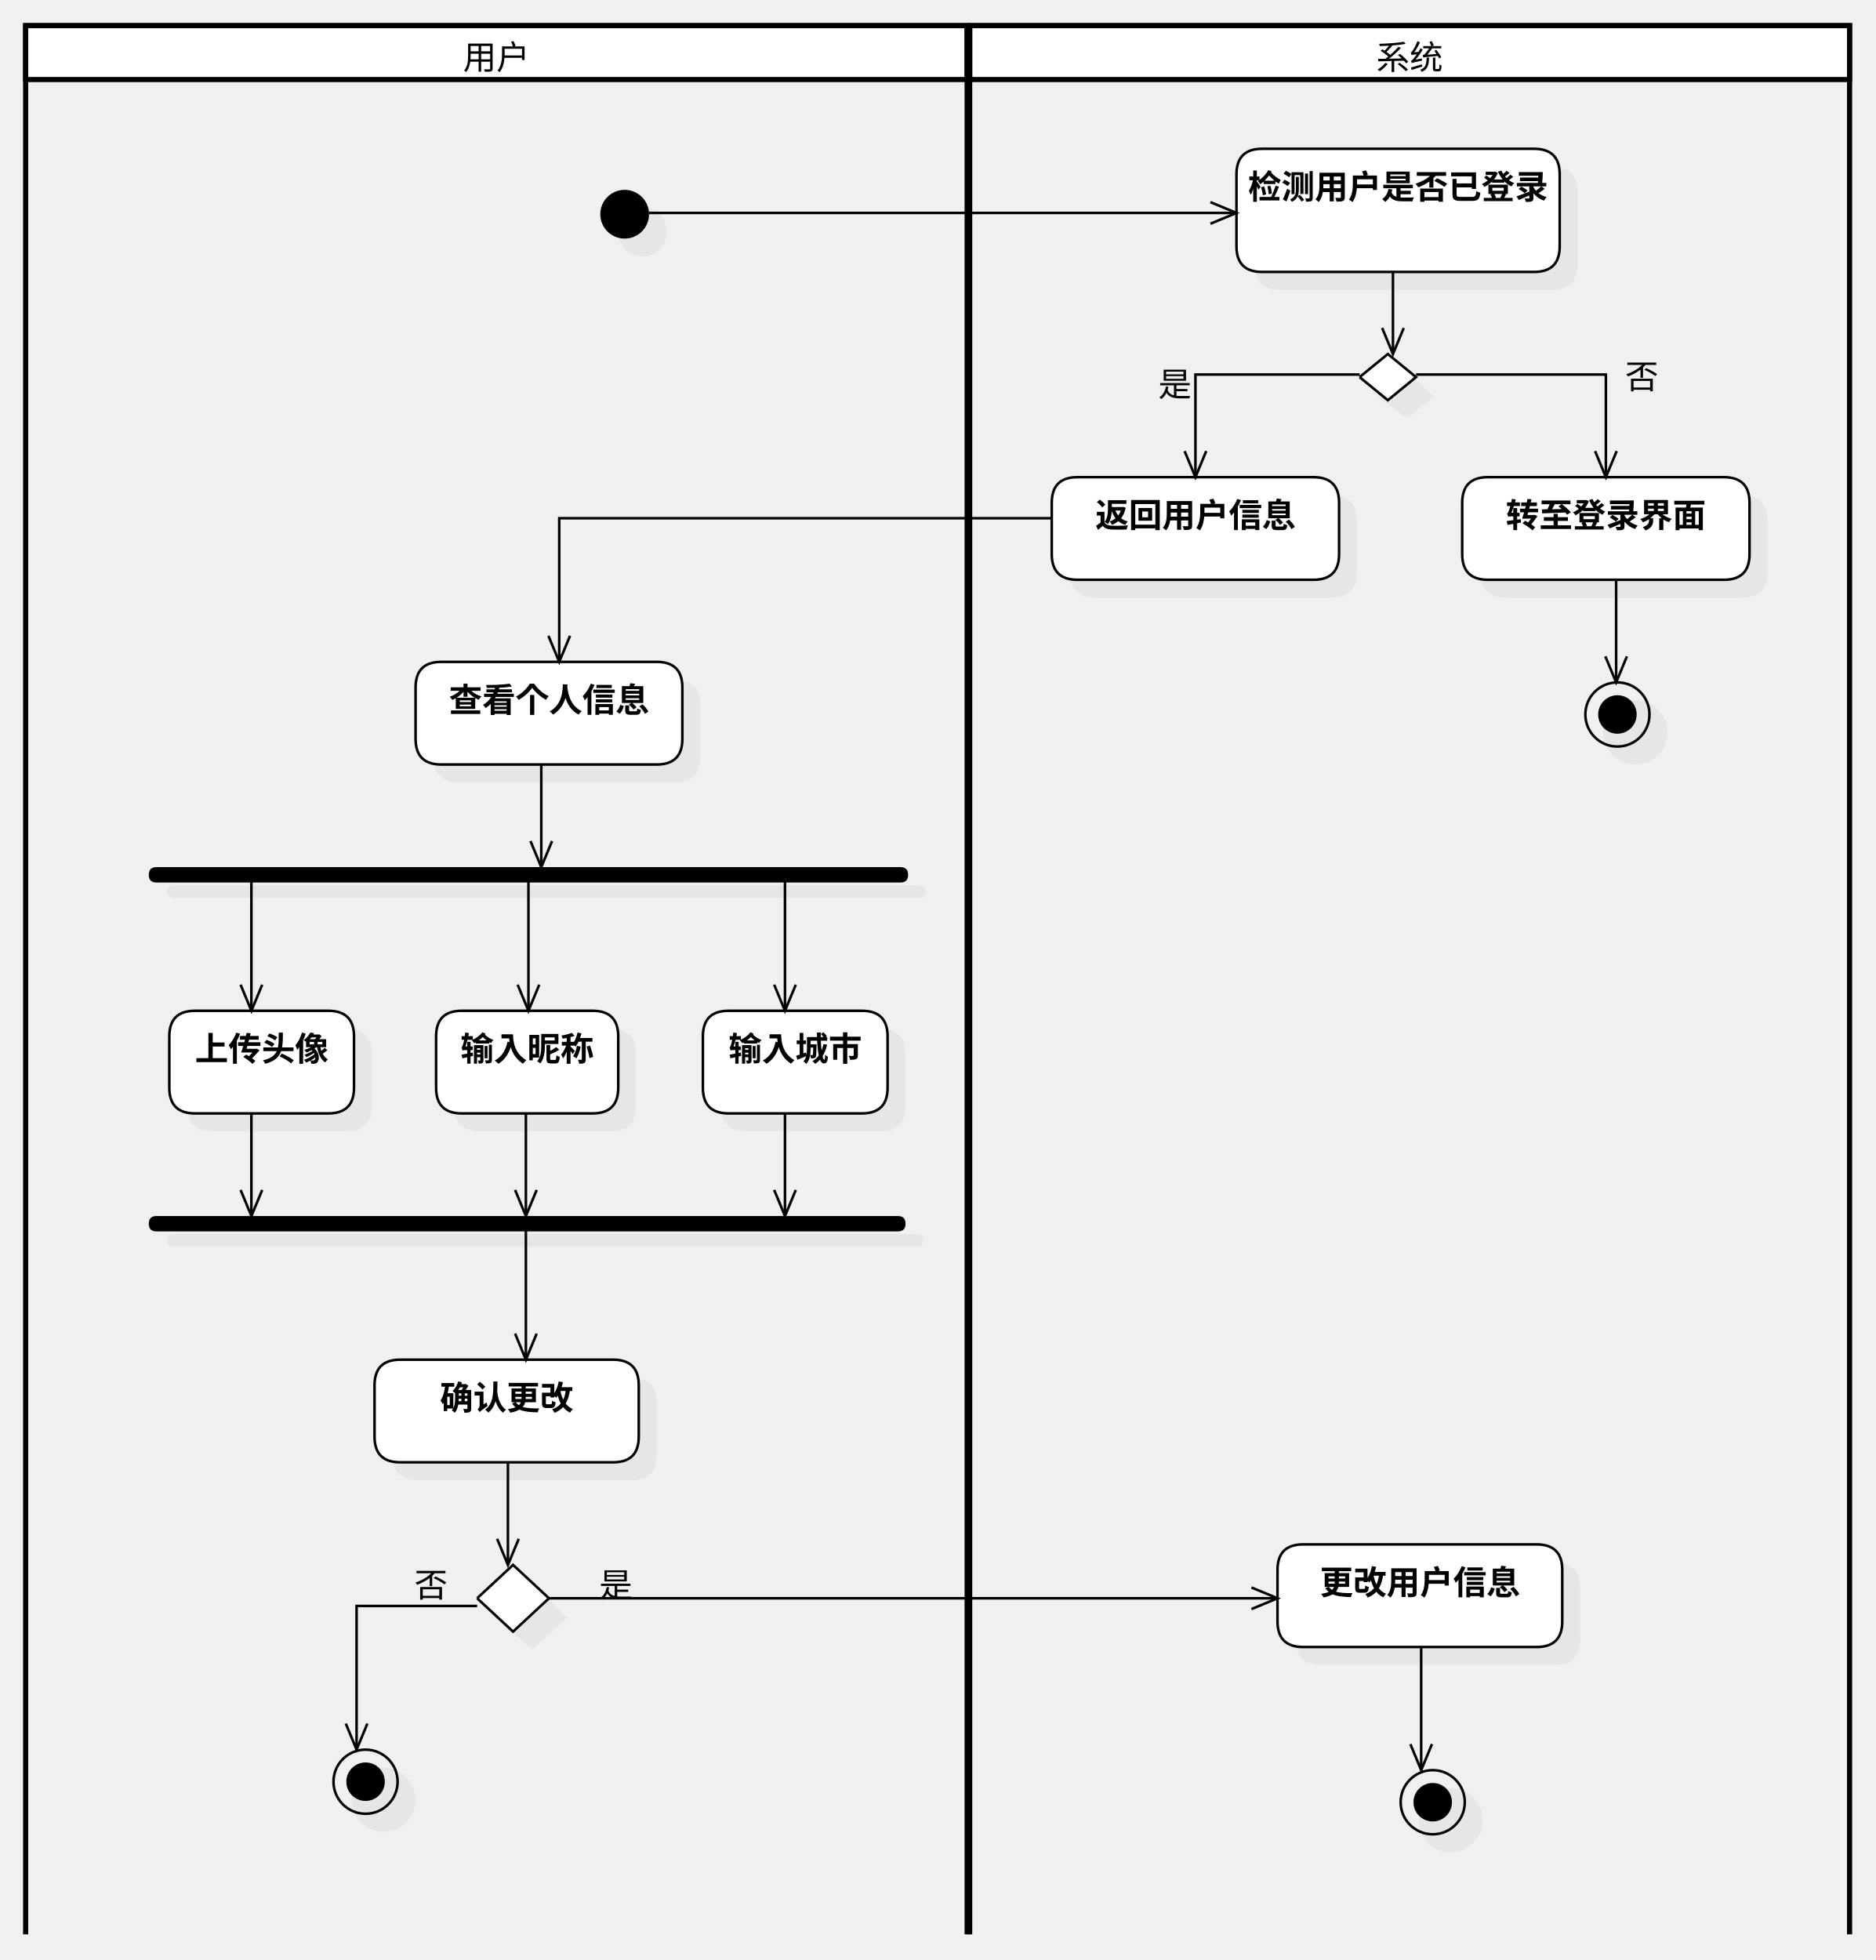
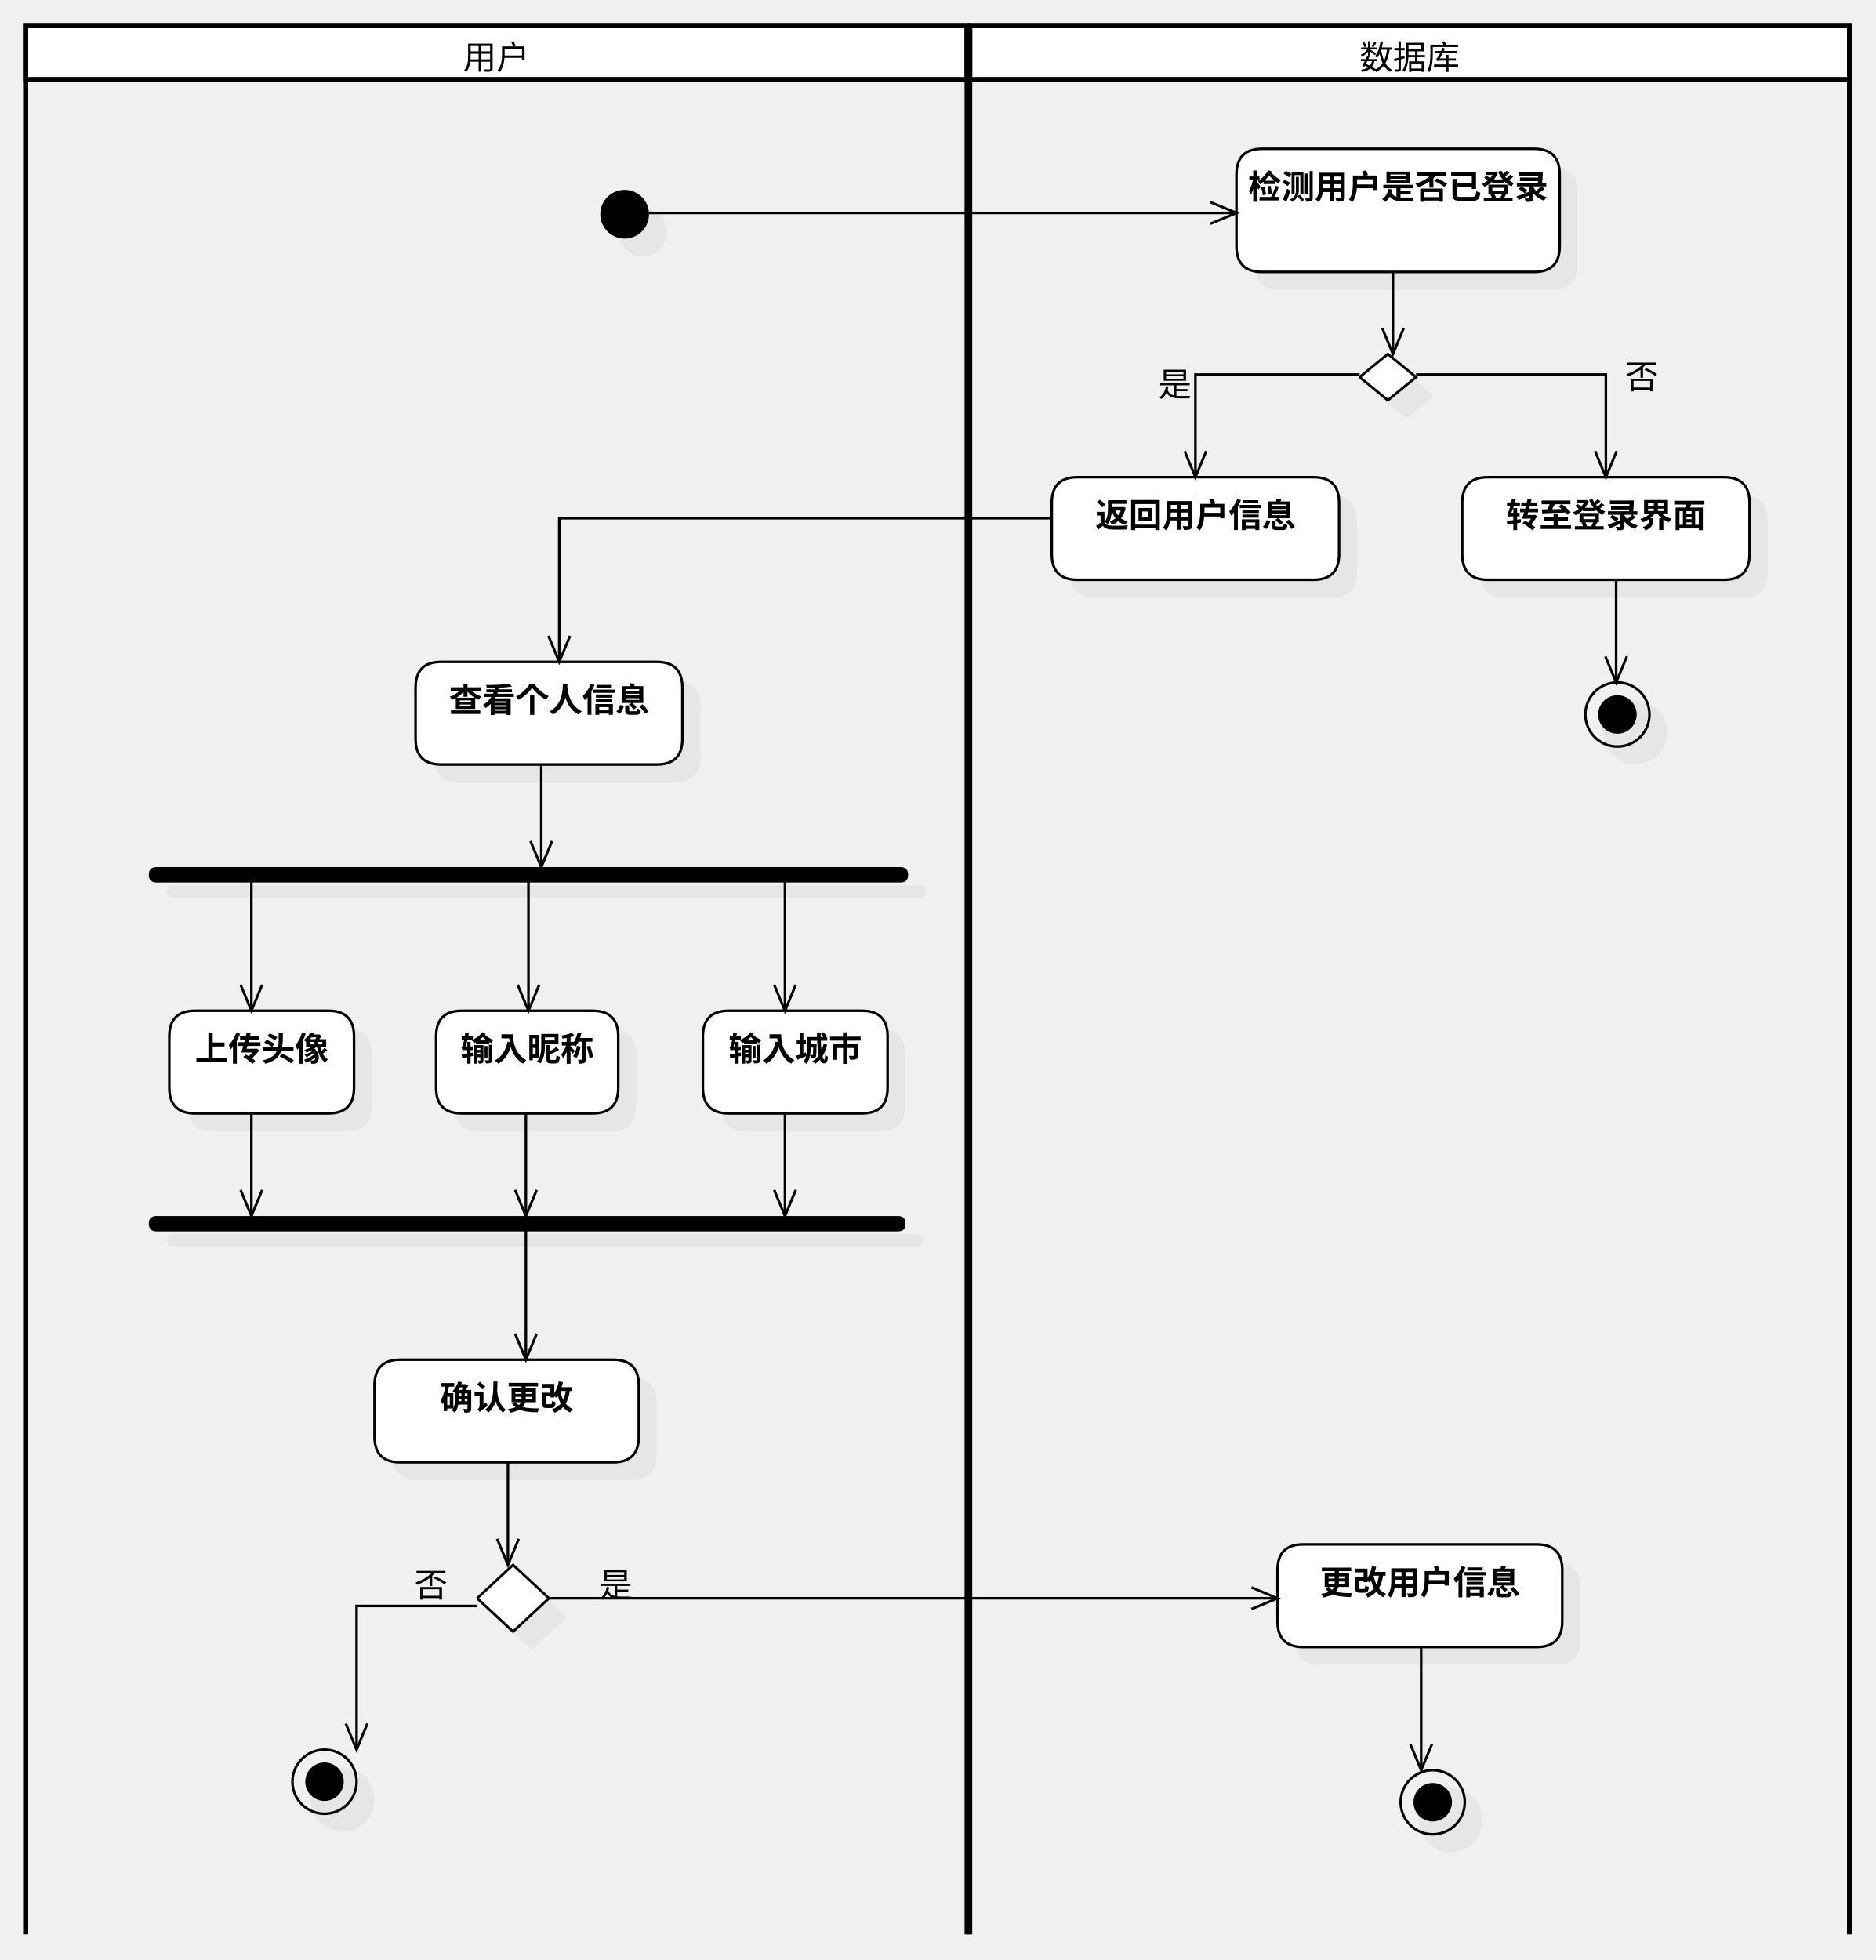
<svg xmlns="http://www.w3.org/2000/svg" version="1.1" width="731" height="764">
  <defs />
  <g>
    <g transform="translate(-30,-38) scale(1,1)">
      <rect fill="#ffffff" stroke="none" x="40" y="48" width="367" height="21" />
    </g>
    <g transform="translate(-30,-38) scale(1,1)">
      <path fill="none" stroke="#000000" d="M 40 48 L 407 48 L 407 69 L 40 69 L 40 48 Z Z" stroke-miterlimit="10" stroke-width="2" />
    </g>
    <g transform="translate(-30,-38) scale(1,1)">
      <path fill="none" stroke="#000000" d="M 40 792 L 40 48 L 407 48 L 407 792" stroke-miterlimit="10" stroke-width="2" />
    </g>
    <g transform="translate(-30,-38) scale(1,1)">
      <g>
        <path fill="none" stroke="none" />
        <text fill="#000000" stroke="none" font-family="Arial" font-size="13px" font-style="normal" font-weight="normal" text-decoration="none" x="210.5" y="65">用户</text>
      </g>
    </g>
    <g transform="translate(-30,-38) scale(1,1)">
      <rect fill="#ffffff" stroke="none" x="408" y="48" width="343" height="21" />
    </g>
    <g transform="translate(-30,-38) scale(1,1)">
      <path fill="none" stroke="#000000" d="M 408 48 L 751 48 L 751 69 L 408 69 L 408 48 Z Z" stroke-miterlimit="10" stroke-width="2" />
    </g>
    <g transform="translate(-30,-38) scale(1,1)">
      <path fill="none" stroke="#000000" d="M 408 792 L 408 48 L 751 48 L 751 792" stroke-miterlimit="10" stroke-width="2" />
    </g>
    <g transform="translate(-30,-38) scale(1,1)">
      <g>
        <path fill="none" stroke="none" />
-         <text fill="#000000" stroke="none" font-family="Arial" font-size="13px" font-style="normal" font-weight="normal" text-decoration="none" x="566.5" y="65">系统</text>
+         <text fill="#000000" stroke="none" font-family="Arial" font-size="13px" font-style="normal" font-weight="normal" text-decoration="none" x="560" y="65">数据库</text>
      </g>
    </g>
    <g transform="translate(-30,-38) scale(1,1)">
      <path fill="#C0C0C0" stroke="none" d="M 271 128.5 C 271 123.253 275.253 119 280.5 119 C 285.747 119 290 123.253 290 128.5 C 290 133.747 285.747 138 280.5 138 C 275.253 138 271 133.747 271 128.5 Z" opacity="0.2" />
    </g>
    <g transform="translate(-30,-38) scale(1,1)">
      <path fill="#000000" stroke="none" d="M 264 121.5 C 264 116.253 268.253 112 273.5 112 C 278.747 112 283 116.253 283 121.5 C 283 126.747 278.747 131 273.5 131 C 268.253 131 264 126.747 264 121.5 Z" />
    </g>
    <g transform="translate(-30,-38) scale(1,1)">
      <path fill="#C0C0C0" stroke="none" d="M 529 103 L 635 103 Q 645 103 645 113 L 645 141 Q 645 151 635 151 L 529 151 Q 519 151 519 141 L 519 113 Q 519 103 529 103 Z" opacity="0.2" />
    </g>
    <g transform="translate(-30,-38) scale(1,1)">
      <path fill="#ffffff" stroke="none" d="M 522 96 L 628 96 Q 638 96 638 106 L 638 134 Q 638 144 628 144 L 522 144 Q 512 144 512 134 L 512 106 Q 512 96 522 96 Z" />
    </g>
    <g transform="translate(-30,-38) scale(1,1)">
      <path fill="none" stroke="#000000" d="M 522 96 L 628 96 Q 638 96 638 106 L 638 134 Q 638 144 628 144 L 522 144 Q 512 144 512 134 L 512 106 Q 512 96 522 96 Z" stroke-miterlimit="10" />
    </g>
    <g transform="translate(-30,-38) scale(1,1)">
      <g>
        <path fill="none" stroke="none" />
        <text fill="#000000" stroke="none" font-family="Arial" font-size="13px" font-style="normal" font-weight="bold" text-decoration="none" x="516.5" y="115.5">检测用户是否已登录</text>
      </g>
    </g>
    <g transform="translate(-30,-38) scale(1,1)">
      <path fill="none" stroke="#000000" d="M 283 121 L 512 121" stroke-miterlimit="10" />
    </g>
    <g transform="translate(-30,-38) scale(1,1)">
      <path fill="none" stroke="#000000" d="M 501.837 125.21 L 512 121 L 501.837 116.79" stroke-miterlimit="10" />
    </g>
    <g transform="translate(-30,-38) scale(1,1)">
      <path fill="#C0C0C0" stroke="none" d="M 567 192.5 L 578.5 183 L 589 192.5 L 578.5 201 L 567 192.5" opacity="0.2" />
    </g>
    <g transform="translate(-30,-38) scale(1,1)">
      <path fill="#ffffff" stroke="none" d="M 560 185 L 571 176 L 582 185 L 571 194 L 560 185" />
    </g>
    <g transform="translate(-30,-38) scale(1,1)">
      <path fill="none" stroke="#000000" d="M 560 185 L 571 176 L 582 185 L 571 194 L 560 185 L 560 185" stroke-miterlimit="10" />
    </g>
    <g transform="translate(-30,-38) scale(1,1)">
      <path fill="none" stroke="#000000" d="M 573 144 L 573 176" stroke-miterlimit="10" />
    </g>
    <g transform="translate(-30,-38) scale(1,1)">
      <path fill="none" stroke="#000000" d="M 568.79 165.837 L 573 176 L 577.21 165.837" stroke-miterlimit="10" />
    </g>
    <g transform="translate(-30,-38) scale(1,1)">
      <path fill="#C0C0C0" stroke="none" d="M 457 231 L 549 231 Q 559 231 559 241 L 559 261 Q 559 271 549 271 L 457 271 Q 447 271 447 261 L 447 241 Q 447 231 457 231 Z" opacity="0.2" />
    </g>
    <g transform="translate(-30,-38) scale(1,1)">
      <path fill="#ffffff" stroke="none" d="M 450 224 L 542 224 Q 552 224 552 234 L 552 254 Q 552 264 542 264 L 450 264 Q 440 264 440 254 L 440 234 Q 440 224 450 224 Z" />
    </g>
    <g transform="translate(-30,-38) scale(1,1)">
      <path fill="none" stroke="#000000" d="M 450 224 L 542 224 Q 552 224 552 234 L 552 254 Q 552 264 542 264 L 450 264 Q 440 264 440 254 L 440 234 Q 440 224 450 224 Z" stroke-miterlimit="10" />
    </g>
    <g transform="translate(-30,-38) scale(1,1)">
      <g>
        <path fill="none" stroke="none" />
        <text fill="#000000" stroke="none" font-family="Arial" font-size="13px" font-style="normal" font-weight="bold" text-decoration="none" x="457" y="243.5">返回用户信息</text>
      </g>
    </g>
    <g transform="translate(-30,-38) scale(1,1)">
      <path fill="#C0C0C0" stroke="none" d="M 617 231 L 709 231 Q 719 231 719 241 L 719 261 Q 719 271 709 271 L 617 271 Q 607 271 607 261 L 607 241 Q 607 231 617 231 Z" opacity="0.2" />
    </g>
    <g transform="translate(-30,-38) scale(1,1)">
      <path fill="#ffffff" stroke="none" d="M 610 224 L 702 224 Q 712 224 712 234 L 712 254 Q 712 264 702 264 L 610 264 Q 600 264 600 254 L 600 234 Q 600 224 610 224 Z" />
    </g>
    <g transform="translate(-30,-38) scale(1,1)">
      <path fill="none" stroke="#000000" d="M 610 224 L 702 224 Q 712 224 712 234 L 712 254 Q 712 264 702 264 L 610 264 Q 600 264 600 254 L 600 234 Q 600 224 610 224 Z" stroke-miterlimit="10" />
    </g>
    <g transform="translate(-30,-38) scale(1,1)">
      <g>
        <path fill="none" stroke="none" />
        <text fill="#000000" stroke="none" font-family="Arial" font-size="13px" font-style="normal" font-weight="bold" text-decoration="none" x="617" y="243.5">转至登录界面</text>
      </g>
    </g>
    <g transform="translate(-30,-38) scale(1,1)">
      <path fill="none" stroke="#000000" d="M 560 184 L 496 184 L 496 224" stroke-miterlimit="10" />
    </g>
    <g transform="translate(-30,-38) scale(1,1)">
      <path fill="none" stroke="#000000" d="M 491.79 213.837 L 496 224 L 500.21 213.837" stroke-miterlimit="10" />
    </g>
    <g transform="translate(-30,-38) scale(1,1)">
      <g>
        <path fill="none" stroke="none" />
        <text fill="#000000" stroke="none" font-family="Arial" font-size="13px" font-style="normal" font-weight="normal" text-decoration="none" x="481.5" y="192.5">是</text>
      </g>
    </g>
    <g transform="translate(-30,-38) scale(1,1)">
      <path fill="none" stroke="#000000" d="M 582 184 L 656 184 L 656 224" stroke-miterlimit="10" />
    </g>
    <g transform="translate(-30,-38) scale(1,1)">
      <path fill="none" stroke="#000000" d="M 651.79 213.837 L 656 224 L 660.21 213.837" stroke-miterlimit="10" />
    </g>
    <g transform="translate(-30,-38) scale(1,1)">
      <g>
        <path fill="none" stroke="none" />
        <text fill="#000000" stroke="none" font-family="Arial" font-size="13px" font-style="normal" font-weight="normal" text-decoration="none" x="663.5" y="189.5">否</text>
      </g>
    </g>
    <g transform="translate(-30,-38) scale(1,1)">
      <path fill="#C0C0C0" stroke="none" d="M 655 323.5 C 655 316.596 660.596 311 667.5 311 C 674.404 311 680 316.596 680 323.5 C 680 330.404 674.404 336 667.5 336 C 660.596 336 655 330.404 655 323.5 Z" opacity="0.2" />
    </g>
    <g transform="translate(-30,-38) scale(1,1)">
      <path fill="none" stroke="#000000" d="M 648 316.5 C 648 309.596 653.596 304 660.5 304 C 667.404 304 673 309.596 673 316.5 C 673 323.404 667.404 329 660.5 329 C 653.596 329 648 323.404 648 316.5 Z" stroke-miterlimit="10" />
    </g>
    <g transform="translate(-30,-38) scale(1,1)">
      <path fill="#000000" stroke="none" d="M 653 316.5 C 653 312.358 656.358 309 660.5 309 C 664.642 309 668 312.358 668 316.5 C 668 320.642 664.642 324 660.5 324 C 656.358 324 653 320.642 653 316.5 Z" />
    </g>
    <g transform="translate(-30,-38) scale(1,1)">
      <path fill="none" stroke="#000000" d="M 660 264 L 660 304" stroke-miterlimit="10" />
    </g>
    <g transform="translate(-30,-38) scale(1,1)">
      <path fill="none" stroke="#000000" d="M 655.79 293.837 L 660 304 L 664.21 293.837" stroke-miterlimit="10" />
    </g>
    <g transform="translate(-30,-38) scale(1,1)">
      <path fill="#C0C0C0" stroke="none" d="M 209 303 L 293 303 Q 303 303 303 313 L 303 333 Q 303 343 293 343 L 209 343 Q 199 343 199 333 L 199 313 Q 199 303 209 303 Z" opacity="0.2" />
    </g>
    <g transform="translate(-30,-38) scale(1,1)">
      <path fill="#ffffff" stroke="none" d="M 202 296 L 286 296 Q 296 296 296 306 L 296 326 Q 296 336 286 336 L 202 336 Q 192 336 192 326 L 192 306 Q 192 296 202 296 Z" />
    </g>
    <g transform="translate(-30,-38) scale(1,1)">
      <path fill="none" stroke="#000000" d="M 202 296 L 286 296 Q 296 296 296 306 L 296 326 Q 296 336 286 336 L 202 336 Q 192 336 192 326 L 192 306 Q 192 296 202 296 Z" stroke-miterlimit="10" />
    </g>
    <g transform="translate(-30,-38) scale(1,1)">
      <g>
        <path fill="none" stroke="none" />
        <text fill="#000000" stroke="none" font-family="Arial" font-size="13px" font-style="normal" font-weight="bold" text-decoration="none" x="205" y="315.5">查看个人信息</text>
      </g>
    </g>
    <g transform="translate(-30,-38) scale(1,1)">
      <path fill="none" stroke="#000000" d="M 440 240 L 248 240 L 248 296" stroke-miterlimit="10" />
    </g>
    <g transform="translate(-30,-38) scale(1,1)">
      <path fill="none" stroke="#000000" d="M 243.79 285.837 L 248 296 L 252.21 285.837" stroke-miterlimit="10" />
    </g>
    <g transform="translate(-30,-38) scale(1,1)">
      <path fill="#C0C0C0" stroke="none" d="M 98 383 L 388 383 Q 391 383 391 386 L 391 385 Q 391 388 388 388 L 98 388 Q 95 388 95 385 L 95 386 Q 95 383 98 383 Z" opacity="0.2" />
    </g>
    <g transform="translate(-30,-38) scale(1,1)">
      <path fill="#000000" stroke="none" d="M 91 376 L 381 376 Q 384 376 384 379 L 384 379 Q 384 382 381 382 L 91 382 Q 88 382 88 379 L 88 379 Q 88 376 91 376 Z" />
    </g>
    <g transform="translate(-30,-38) scale(1,1)">
      <path fill="#C0C0C0" stroke="none" d="M 113 439 L 165 439 Q 175 439 175 449 L 175 469 Q 175 479 165 479 L 113 479 Q 103 479 103 469 L 103 449 Q 103 439 113 439 Z" opacity="0.2" />
    </g>
    <g transform="translate(-30,-38) scale(1,1)">
      <path fill="#ffffff" stroke="none" d="M 106 432 L 158 432 Q 168 432 168 442 L 168 462 Q 168 472 158 472 L 106 472 Q 96 472 96 462 L 96 442 Q 96 432 106 432 Z" />
    </g>
    <g transform="translate(-30,-38) scale(1,1)">
      <path fill="none" stroke="#000000" d="M 106 432 L 158 432 Q 168 432 168 442 L 168 462 Q 168 472 158 472 L 106 472 Q 96 472 96 462 L 96 442 Q 96 432 106 432 Z" stroke-miterlimit="10" />
    </g>
    <g transform="translate(-30,-38) scale(1,1)">
      <g>
        <path fill="none" stroke="none" />
        <text fill="#000000" stroke="none" font-family="Arial" font-size="13px" font-style="normal" font-weight="bold" text-decoration="none" x="106" y="451.5">上传头像</text>
      </g>
    </g>
    <g transform="translate(-30,-38) scale(1,1)">
      <path fill="#C0C0C0" stroke="none" d="M 321 439 L 373 439 Q 383 439 383 449 L 383 469 Q 383 479 373 479 L 321 479 Q 311 479 311 469 L 311 449 Q 311 439 321 439 Z" opacity="0.2" />
    </g>
    <g transform="translate(-30,-38) scale(1,1)">
      <path fill="#ffffff" stroke="none" d="M 314 432 L 366 432 Q 376 432 376 442 L 376 462 Q 376 472 366 472 L 314 472 Q 304 472 304 462 L 304 442 Q 304 432 314 432 Z" />
    </g>
    <g transform="translate(-30,-38) scale(1,1)">
      <path fill="none" stroke="#000000" d="M 314 432 L 366 432 Q 376 432 376 442 L 376 462 Q 376 472 366 472 L 314 472 Q 304 472 304 462 L 304 442 Q 304 432 314 432 Z" stroke-miterlimit="10" />
    </g>
    <g transform="translate(-30,-38) scale(1,1)">
      <g>
        <path fill="none" stroke="none" />
        <text fill="#000000" stroke="none" font-family="Arial" font-size="13px" font-style="normal" font-weight="bold" text-decoration="none" x="314" y="451.5">输入城市</text>
      </g>
    </g>
    <g transform="translate(-30,-38) scale(1,1)">
      <path fill="#C0C0C0" stroke="none" d="M 217 439 L 268 439 Q 278 439 278 449 L 278 469 Q 278 479 268 479 L 217 479 Q 207 479 207 469 L 207 449 Q 207 439 217 439 Z" opacity="0.2" />
    </g>
    <g transform="translate(-30,-38) scale(1,1)">
      <path fill="#ffffff" stroke="none" d="M 210 432 L 261 432 Q 271 432 271 442 L 271 462 Q 271 472 261 472 L 210 472 Q 200 472 200 462 L 200 442 Q 200 432 210 432 Z" />
    </g>
    <g transform="translate(-30,-38) scale(1,1)">
      <path fill="none" stroke="#000000" d="M 210 432 L 261 432 Q 271 432 271 442 L 271 462 Q 271 472 261 472 L 210 472 Q 200 472 200 462 L 200 442 Q 200 432 210 432 Z" stroke-miterlimit="10" />
    </g>
    <g transform="translate(-30,-38) scale(1,1)">
      <g>
        <path fill="none" stroke="none" />
        <text fill="#000000" stroke="none" font-family="Arial" font-size="13px" font-style="normal" font-weight="bold" text-decoration="none" x="209.5" y="451.5">输入昵称</text>
      </g>
    </g>
    <g transform="translate(-30,-38) scale(1,1)">
      <path fill="none" stroke="#000000" d="M 128 381 L 128 432" stroke-miterlimit="10" />
    </g>
    <g transform="translate(-30,-38) scale(1,1)">
      <path fill="none" stroke="#000000" d="M 123.79 421.837 L 128 432 L 132.21 421.837" stroke-miterlimit="10" />
    </g>
    <g transform="translate(-30,-38) scale(1,1)">
      <path fill="none" stroke="#000000" d="M 236 381 L 236 432" stroke-miterlimit="10" />
    </g>
    <g transform="translate(-30,-38) scale(1,1)">
      <path fill="none" stroke="#000000" d="M 231.79 421.837 L 236 432 L 240.21 421.837" stroke-miterlimit="10" />
    </g>
    <g transform="translate(-30,-38) scale(1,1)">
      <path fill="none" stroke="#000000" d="M 336 381 L 336 432" stroke-miterlimit="10" />
    </g>
    <g transform="translate(-30,-38) scale(1,1)">
      <path fill="none" stroke="#000000" d="M 331.79 421.837 L 336 432 L 340.21 421.837" stroke-miterlimit="10" />
    </g>
    <g transform="translate(-30,-38) scale(1,1)">
      <path fill="none" stroke="#000000" d="M 241 336 L 241 376" stroke-miterlimit="10" />
    </g>
    <g transform="translate(-30,-38) scale(1,1)">
      <path fill="none" stroke="#000000" d="M 236.79 365.837 L 241 376 L 245.21 365.837" stroke-miterlimit="10" />
    </g>
    <g transform="translate(-30,-38) scale(1,1)">
      <path fill="#C0C0C0" stroke="none" d="M 98 519 L 387 519 Q 390 519 390 522 L 390 521 Q 390 524 387 524 L 98 524 Q 95 524 95 521 L 95 522 Q 95 519 98 519 Z" opacity="0.2" />
    </g>
    <g transform="translate(-30,-38) scale(1,1)">
      <path fill="#000000" stroke="none" d="M 91 512 L 380 512 Q 383 512 383 515 L 383 515 Q 383 518 380 518 L 91 518 Q 88 518 88 515 L 88 515 Q 88 512 91 512 Z" />
    </g>
    <g transform="translate(-30,-38) scale(1,1)">
      <path fill="none" stroke="#000000" d="M 128 472 L 128 512" stroke-miterlimit="10" />
    </g>
    <g transform="translate(-30,-38) scale(1,1)">
      <path fill="none" stroke="#000000" d="M 123.79 501.837 L 128 512 L 132.21 501.837" stroke-miterlimit="10" />
    </g>
    <g transform="translate(-30,-38) scale(1,1)">
      <path fill="none" stroke="#000000" d="M 235 472 L 235 512" stroke-miterlimit="10" />
    </g>
    <g transform="translate(-30,-38) scale(1,1)">
      <path fill="none" stroke="#000000" d="M 230.79 501.837 L 235 512 L 239.21 501.837" stroke-miterlimit="10" />
    </g>
    <g transform="translate(-30,-38) scale(1,1)">
      <path fill="none" stroke="#000000" d="M 336 472 L 336 512" stroke-miterlimit="10" />
    </g>
    <g transform="translate(-30,-38) scale(1,1)">
      <path fill="none" stroke="#000000" d="M 331.79 501.837 L 336 512 L 340.21 501.837" stroke-miterlimit="10" />
    </g>
    <g transform="translate(-30,-38) scale(1,1)">
      <path fill="#C0C0C0" stroke="none" d="M 193 575 L 276 575 Q 286 575 286 585 L 286 605 Q 286 615 276 615 L 193 615 Q 183 615 183 605 L 183 585 Q 183 575 193 575 Z" opacity="0.2" />
    </g>
    <g transform="translate(-30,-38) scale(1,1)">
      <path fill="#ffffff" stroke="none" d="M 186 568 L 269 568 Q 279 568 279 578 L 279 598 Q 279 608 269 608 L 186 608 Q 176 608 176 598 L 176 578 Q 176 568 186 568 Z" />
    </g>
    <g transform="translate(-30,-38) scale(1,1)">
      <path fill="none" stroke="#000000" d="M 186 568 L 269 568 Q 279 568 279 578 L 279 598 Q 279 608 269 608 L 186 608 Q 176 608 176 598 L 176 578 Q 176 568 186 568 Z" stroke-miterlimit="10" />
    </g>
    <g transform="translate(-30,-38) scale(1,1)">
      <g>
        <path fill="none" stroke="none" />
        <text fill="#000000" stroke="none" font-family="Arial" font-size="13px" font-style="normal" font-weight="bold" text-decoration="none" x="201.5" y="587.5">确认更改</text>
      </g>
    </g>
    <g transform="translate(-30,-38) scale(1,1)">
      <path fill="#C0C0C0" stroke="none" d="M 223 668.5 L 237.5 655 L 251 668.5 L 237.5 681 L 223 668.5" opacity="0.2" />
    </g>
    <g transform="translate(-30,-38) scale(1,1)">
      <path fill="#ffffff" stroke="none" d="M 216 661 L 230 648 L 244 661 L 230 674 L 216 661" />
    </g>
    <g transform="translate(-30,-38) scale(1,1)">
      <path fill="none" stroke="#000000" d="M 216 661 L 230 648 L 244 661 L 230 674 L 216 661 L 216 661" stroke-miterlimit="10" />
    </g>
    <g transform="translate(-30,-38) scale(1,1)">
      <path fill="#C0C0C0" stroke="none" d="M 545 647 L 636 647 Q 646 647 646 657 L 646 677 Q 646 687 636 687 L 545 687 Q 535 687 535 677 L 535 657 Q 535 647 545 647 Z" opacity="0.2" />
    </g>
    <g transform="translate(-30,-38) scale(1,1)">
      <path fill="#ffffff" stroke="none" d="M 538 640 L 629 640 Q 639 640 639 650 L 639 670 Q 639 680 629 680 L 538 680 Q 528 680 528 670 L 528 650 Q 528 640 538 640 Z" />
    </g>
    <g transform="translate(-30,-38) scale(1,1)">
      <path fill="none" stroke="#000000" d="M 538 640 L 629 640 Q 639 640 639 650 L 639 670 Q 639 680 629 680 L 538 680 Q 528 680 528 670 L 528 650 Q 528 640 538 640 Z" stroke-miterlimit="10" />
    </g>
    <g transform="translate(-30,-38) scale(1,1)">
      <g>
        <path fill="none" stroke="none" />
        <text fill="#000000" stroke="none" font-family="Arial" font-size="13px" font-style="normal" font-weight="bold" text-decoration="none" x="544.5" y="659.5">更改用户信息</text>
      </g>
    </g>
    <g transform="translate(-30,-38) scale(1,1)">
      <path fill="#C0C0C0" stroke="none" d="M 583 747.5 C 583 740.596 588.596 735 595.5 735 C 602.404 735 608 740.596 608 747.5 C 608 754.404 602.404 760 595.5 760 C 588.596 760 583 754.404 583 747.5 Z" opacity="0.2" />
    </g>
    <g transform="translate(-30,-38) scale(1,1)">
      <path fill="none" stroke="#000000" d="M 576 740.5 C 576 733.596 581.596 728 588.5 728 C 595.404 728 601 733.596 601 740.5 C 601 747.404 595.404 753 588.5 753 C 581.596 753 576 747.404 576 740.5 Z" stroke-miterlimit="10" />
    </g>
    <g transform="translate(-30,-38) scale(1,1)">
      <path fill="#000000" stroke="none" d="M 581 740.5 C 581 736.358 584.358 733 588.5 733 C 592.642 733 596 736.358 596 740.5 C 596 744.642 592.642 748 588.5 748 C 584.358 748 581 744.642 581 740.5 Z" />
    </g>
    <g transform="translate(-30,-38) scale(1,1)">
-       <path fill="#C0C0C0" stroke="none" d="M 167 739.5 C 167 732.596 172.596 727 179.5 727 C 186.404 727 192 732.596 192 739.5 C 192 746.404 186.404 752 179.5 752 C 172.596 752 167 746.404 167 739.5 Z" opacity="0.2" />
-     </g>
-     <g transform="translate(-30,-38) scale(1,1)">
-       <path fill="none" stroke="#000000" d="M 160 732.5 C 160 725.596 165.596 720 172.5 720 C 179.404 720 185 725.596 185 732.5 C 185 739.404 179.404 745 172.5 745 C 165.596 745 160 739.404 160 732.5 Z" stroke-miterlimit="10" />
-     </g>
-     <g transform="translate(-30,-38) scale(1,1)">
-       <path fill="#000000" stroke="none" d="M 165 732.5 C 165 728.358 168.358 725 172.5 725 C 176.642 725 180 728.358 180 732.5 C 180 736.642 176.642 740 172.5 740 C 168.358 740 165 736.642 165 732.5 Z" />
+       <path fill="#C0C0C0" stroke="none" d="M 151 739.5 C 151 732.596 156.596 727 163.5 727 C 170.404 727 176 732.596 176 739.5 C 176 746.404 170.404 752 163.5 752 C 156.596 752 151 746.404 151 739.5 Z" opacity="0.2" />
+     </g>
+     <g transform="translate(-30,-38) scale(1,1)">
+       <path fill="none" stroke="#000000" d="M 144 732.5 C 144 725.596 149.596 720 156.5 720 C 163.404 720 169 725.596 169 732.5 C 169 739.404 163.404 745 156.5 745 C 149.596 745 144 739.404 144 732.5 Z" stroke-miterlimit="10" />
+     </g>
+     <g transform="translate(-30,-38) scale(1,1)">
+       <path fill="#000000" stroke="none" d="M 149 732.5 C 149 728.358 152.358 725 156.5 725 C 160.642 725 164 728.358 164 732.5 C 164 736.642 160.642 740 156.5 740 C 152.358 740 149 736.642 149 732.5 Z" />
    </g>
    <g transform="translate(-30,-38) scale(1,1)">
      <path fill="none" stroke="#000000" d="M 235 517 L 235 568" stroke-miterlimit="10" />
    </g>
    <g transform="translate(-30,-38) scale(1,1)">
      <path fill="none" stroke="#000000" d="M 230.79 557.837 L 235 568 L 239.21 557.837" stroke-miterlimit="10" />
    </g>
    <g transform="translate(-30,-38) scale(1,1)">
      <path fill="none" stroke="#000000" d="M 228 608 L 228 648" stroke-miterlimit="10" />
    </g>
    <g transform="translate(-30,-38) scale(1,1)">
      <path fill="none" stroke="#000000" d="M 223.79 637.837 L 228 648 L 232.21 637.837" stroke-miterlimit="10" />
    </g>
    <g transform="translate(-30,-38) scale(1,1)">
      <path fill="none" stroke="#000000" d="M 216 664 L 169 664 L 169 720" stroke-miterlimit="10" />
    </g>
    <g transform="translate(-30,-38) scale(1,1)">
      <path fill="none" stroke="#000000" d="M 164.79 709.837 L 169 720 L 173.21 709.837" stroke-miterlimit="10" />
    </g>
    <g transform="translate(-30,-38) scale(1,1)">
      <g>
        <path fill="none" stroke="none" />
        <text fill="#000000" stroke="none" font-family="Arial" font-size="13px" font-style="normal" font-weight="normal" text-decoration="none" x="191.5" y="660.5">否</text>
      </g>
    </g>
    <g transform="translate(-30,-38) scale(1,1)">
      <path fill="none" stroke="#000000" d="M 244 661 L 528 661" stroke-miterlimit="10" />
    </g>
    <g transform="translate(-30,-38) scale(1,1)">
      <path fill="none" stroke="#000000" d="M 517.837 665.21 L 528 661 L 517.837 656.79" stroke-miterlimit="10" />
    </g>
    <g transform="translate(-30,-38) scale(1,1)">
      <g>
        <path fill="none" stroke="none" />
        <text fill="#000000" stroke="none" font-family="Arial" font-size="13px" font-style="normal" font-weight="normal" text-decoration="none" x="263.5" y="660.5">是</text>
      </g>
    </g>
    <g transform="translate(-30,-38) scale(1,1)">
      <path fill="none" stroke="#000000" d="M 584 680 L 584 728" stroke-miterlimit="10" />
    </g>
    <g transform="translate(-30,-38) scale(1,1)">
      <path fill="none" stroke="#000000" d="M 579.79 717.837 L 584 728 L 588.21 717.837" stroke-miterlimit="10" />
    </g>
  </g>
</svg>
